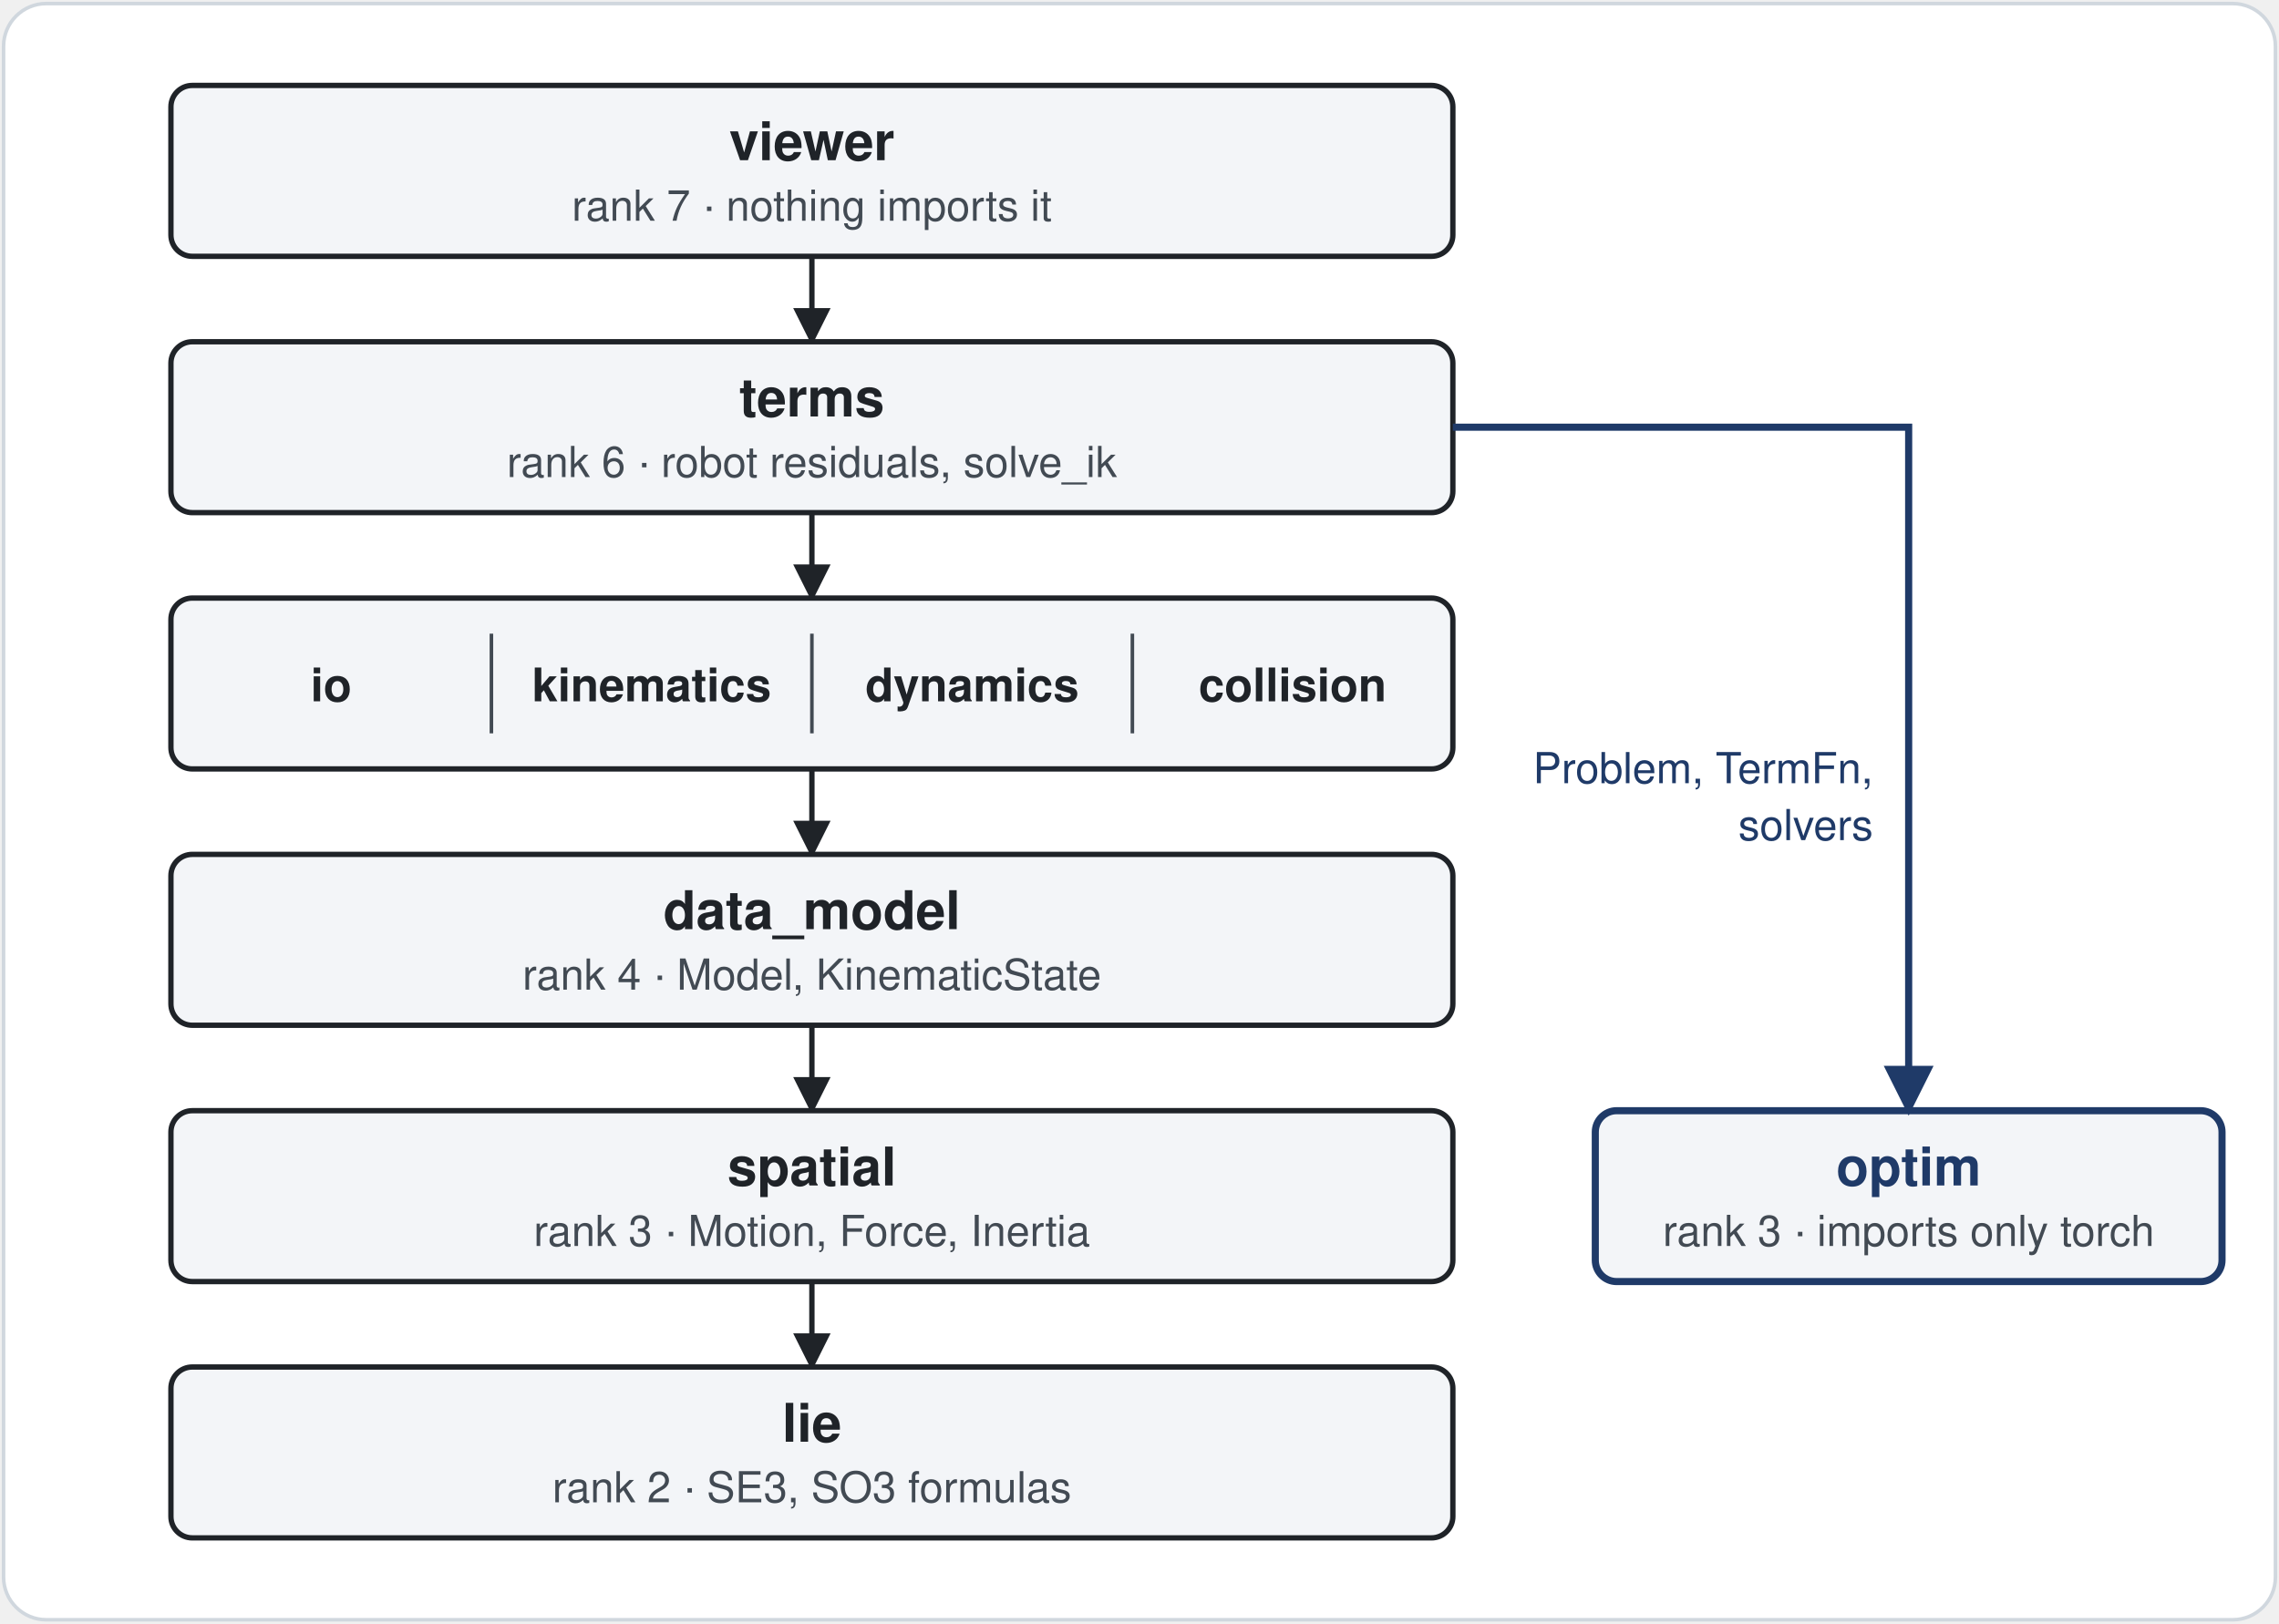
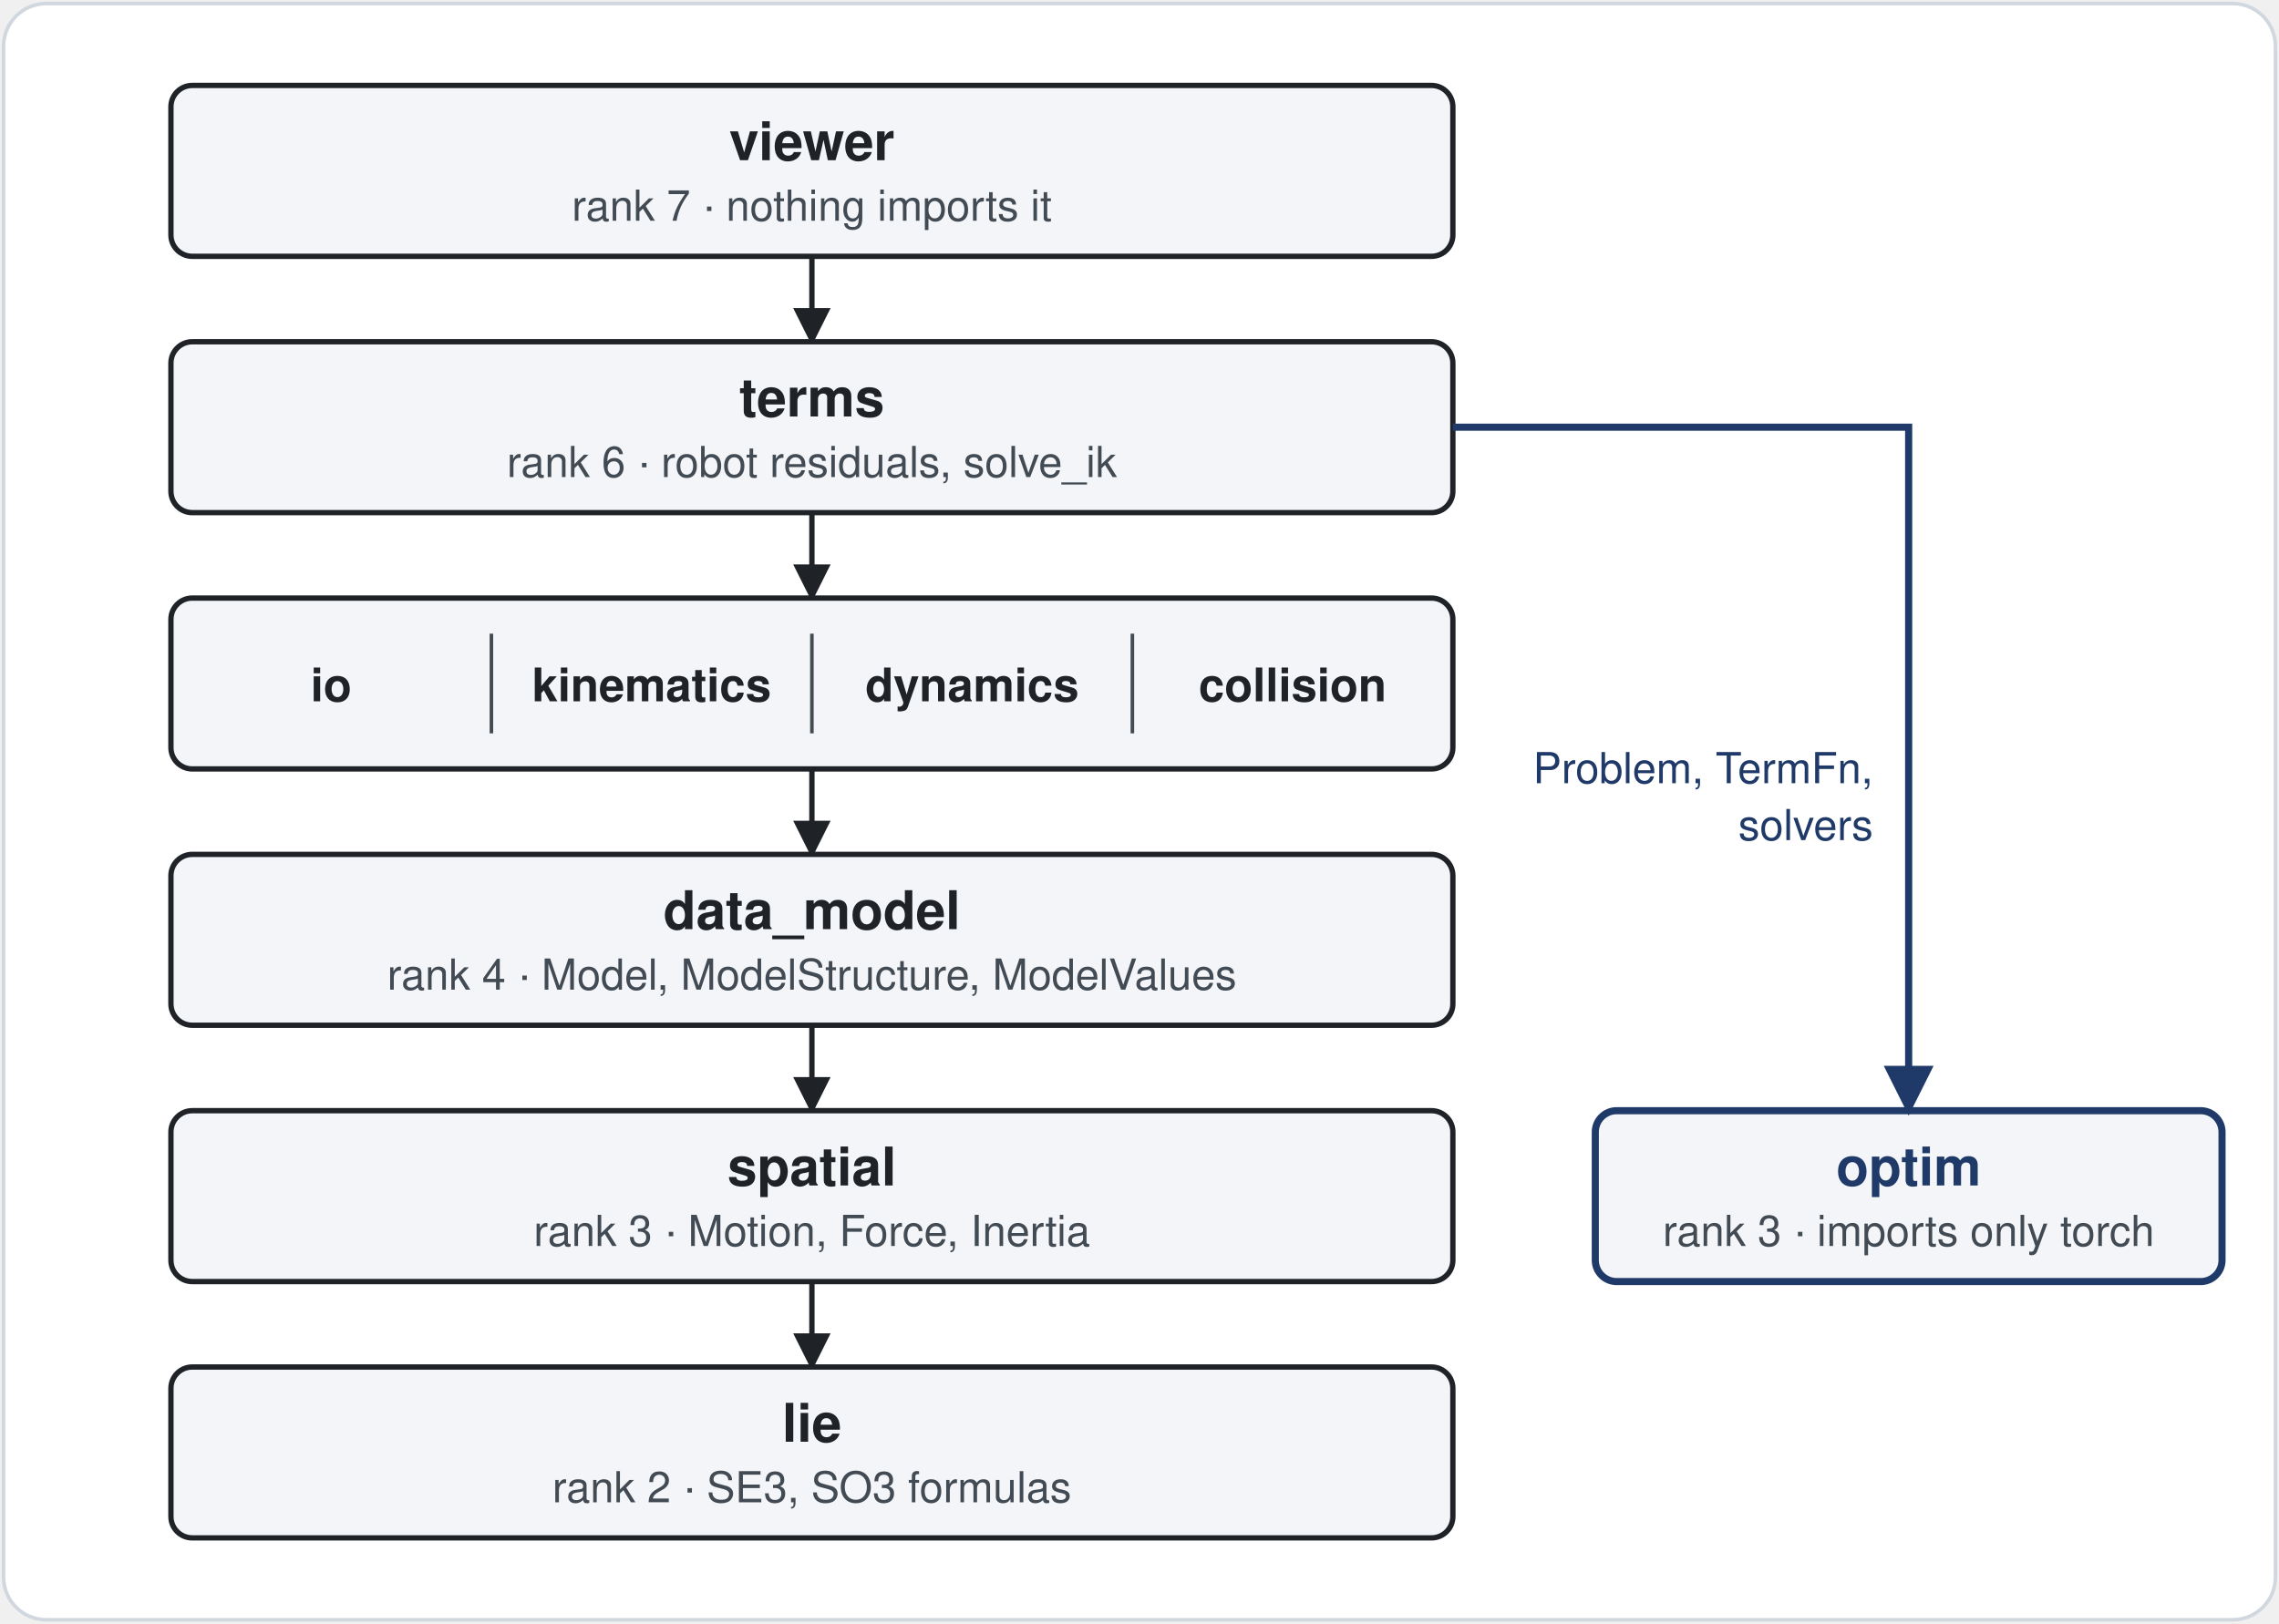
<svg xmlns="http://www.w3.org/2000/svg" viewBox="0 0 640 456" width="640" height="456" font-family="Helvetica, Arial, sans-serif">
  <defs>
    <marker id="ag" viewBox="0 0 10 10" refX="9" refY="5" markerWidth="7" markerHeight="7" orient="auto">
      <path d="M0,0 L10,5 L0,10 z" fill="#1f2328" />
    </marker>
    <marker id="an" viewBox="0 0 10 10" refX="9" refY="5" markerWidth="7" markerHeight="7" orient="auto">
      <path d="M0,0 L10,5 L0,10 z" fill="#1f3a68" />
    </marker>
  </defs>
  <rect x="1" y="1" width="638" height="454" rx="12" fill="#ffffff" stroke="#d0d7de" stroke-width="1" />
  <rect x="48" y="24" width="360" height="48" rx="6" fill="#f3f5f8" stroke="#1f2328" stroke-width="1.5" />
  <text x="228.0" y="45.0" font-size="15" fill="#1f2328" text-anchor="middle" font-weight="bold">viewer</text>
  <text x="228.0" y="62.0" font-size="12" fill="#424a53" text-anchor="middle" font-weight="normal">rank 7 · nothing imports it</text>
  <polyline points="228,72 228,96" fill="none" stroke="#1f2328" stroke-width="1.5" marker-end="url(#ag)" />
  <rect x="48" y="96" width="360" height="48" rx="6" fill="#f3f5f8" stroke="#1f2328" stroke-width="1.5" />
  <text x="228.0" y="117.0" font-size="15" fill="#1f2328" text-anchor="middle" font-weight="bold">terms</text>
  <text x="228.0" y="134.0" font-size="12" fill="#424a53" text-anchor="middle" font-weight="normal">rank 6 · robot residuals, solve_ik</text>
  <polyline points="228,144 228,168" fill="none" stroke="#1f2328" stroke-width="1.5" marker-end="url(#ag)" />
  <rect x="48" y="168" width="360" height="48" rx="6" fill="#f3f5f8" stroke="#1f2328" stroke-width="1.5" />
  <text x="93" y="197" font-size="13" fill="#1f2328" text-anchor="middle" font-weight="bold">io</text>
  <text x="183" y="197" font-size="13" fill="#1f2328" text-anchor="middle" font-weight="bold">kinematics</text>
  <line x1="138" y1="178" x2="138" y2="206" stroke="#424a53" stroke-width="1" />
  <text x="273" y="197" font-size="13" fill="#1f2328" text-anchor="middle" font-weight="bold">dynamics</text>
  <line x1="228" y1="178" x2="228" y2="206" stroke="#424a53" stroke-width="1" />
  <text x="363" y="197" font-size="13" fill="#1f2328" text-anchor="middle" font-weight="bold">collision</text>
  <line x1="318" y1="178" x2="318" y2="206" stroke="#424a53" stroke-width="1" />
  <polyline points="228,216 228,240" fill="none" stroke="#1f2328" stroke-width="1.5" marker-end="url(#ag)" />
  <rect x="48" y="240" width="360" height="48" rx="6" fill="#f3f5f8" stroke="#1f2328" stroke-width="1.5" />
  <text x="228.0" y="261.0" font-size="15" fill="#1f2328" text-anchor="middle" font-weight="bold">data_model</text>
-   <text x="228.0" y="278.0" font-size="12" fill="#424a53" text-anchor="middle" font-weight="normal">rank 4 · Model, KinematicState</text>
+   <text x="228.0" y="278.0" font-size="12" fill="#424a53" text-anchor="middle" font-weight="normal">rank 4 · Model, ModelStructure, ModelValues</text>
  <polyline points="228,288 228,312" fill="none" stroke="#1f2328" stroke-width="1.5" marker-end="url(#ag)" />
  <rect x="48" y="312" width="360" height="48" rx="6" fill="#f3f5f8" stroke="#1f2328" stroke-width="1.5" />
  <text x="228.0" y="333.0" font-size="15" fill="#1f2328" text-anchor="middle" font-weight="bold">spatial</text>
  <text x="228.0" y="350.0" font-size="12" fill="#424a53" text-anchor="middle" font-weight="normal">rank 3 · Motion, Force, Inertia</text>
  <polyline points="228,360 228,384" fill="none" stroke="#1f2328" stroke-width="1.5" marker-end="url(#ag)" />
  <rect x="48" y="384" width="360" height="48" rx="6" fill="#f3f5f8" stroke="#1f2328" stroke-width="1.5" />
  <text x="228.0" y="405.0" font-size="15" fill="#1f2328" text-anchor="middle" font-weight="bold">lie</text>
  <text x="228.0" y="422.0" font-size="12" fill="#424a53" text-anchor="middle" font-weight="normal">rank 2 · SE3, SO3 formulas</text>
  <rect x="448" y="312" width="176" height="48" rx="6" fill="#f3f5f8" stroke="#1f3a68" stroke-width="2" />
  <text x="536.0" y="333.0" font-size="15" fill="#1f3a68" text-anchor="middle" font-weight="bold">optim</text>
  <text x="536.0" y="350.0" font-size="12" fill="#424a53" text-anchor="middle" font-weight="normal">rank 3 · imports only torch</text>
  <polyline points="408,120 536,120 536,312" fill="none" stroke="#1f3a68" stroke-width="2" marker-end="url(#an)" />
  <text x="526" y="220" font-size="12" fill="#1f3a68" text-anchor="end" font-weight="normal">Problem, TermFn,</text>
  <text x="526" y="236" font-size="12" fill="#1f3a68" text-anchor="end" font-weight="normal">solvers</text>
</svg>
